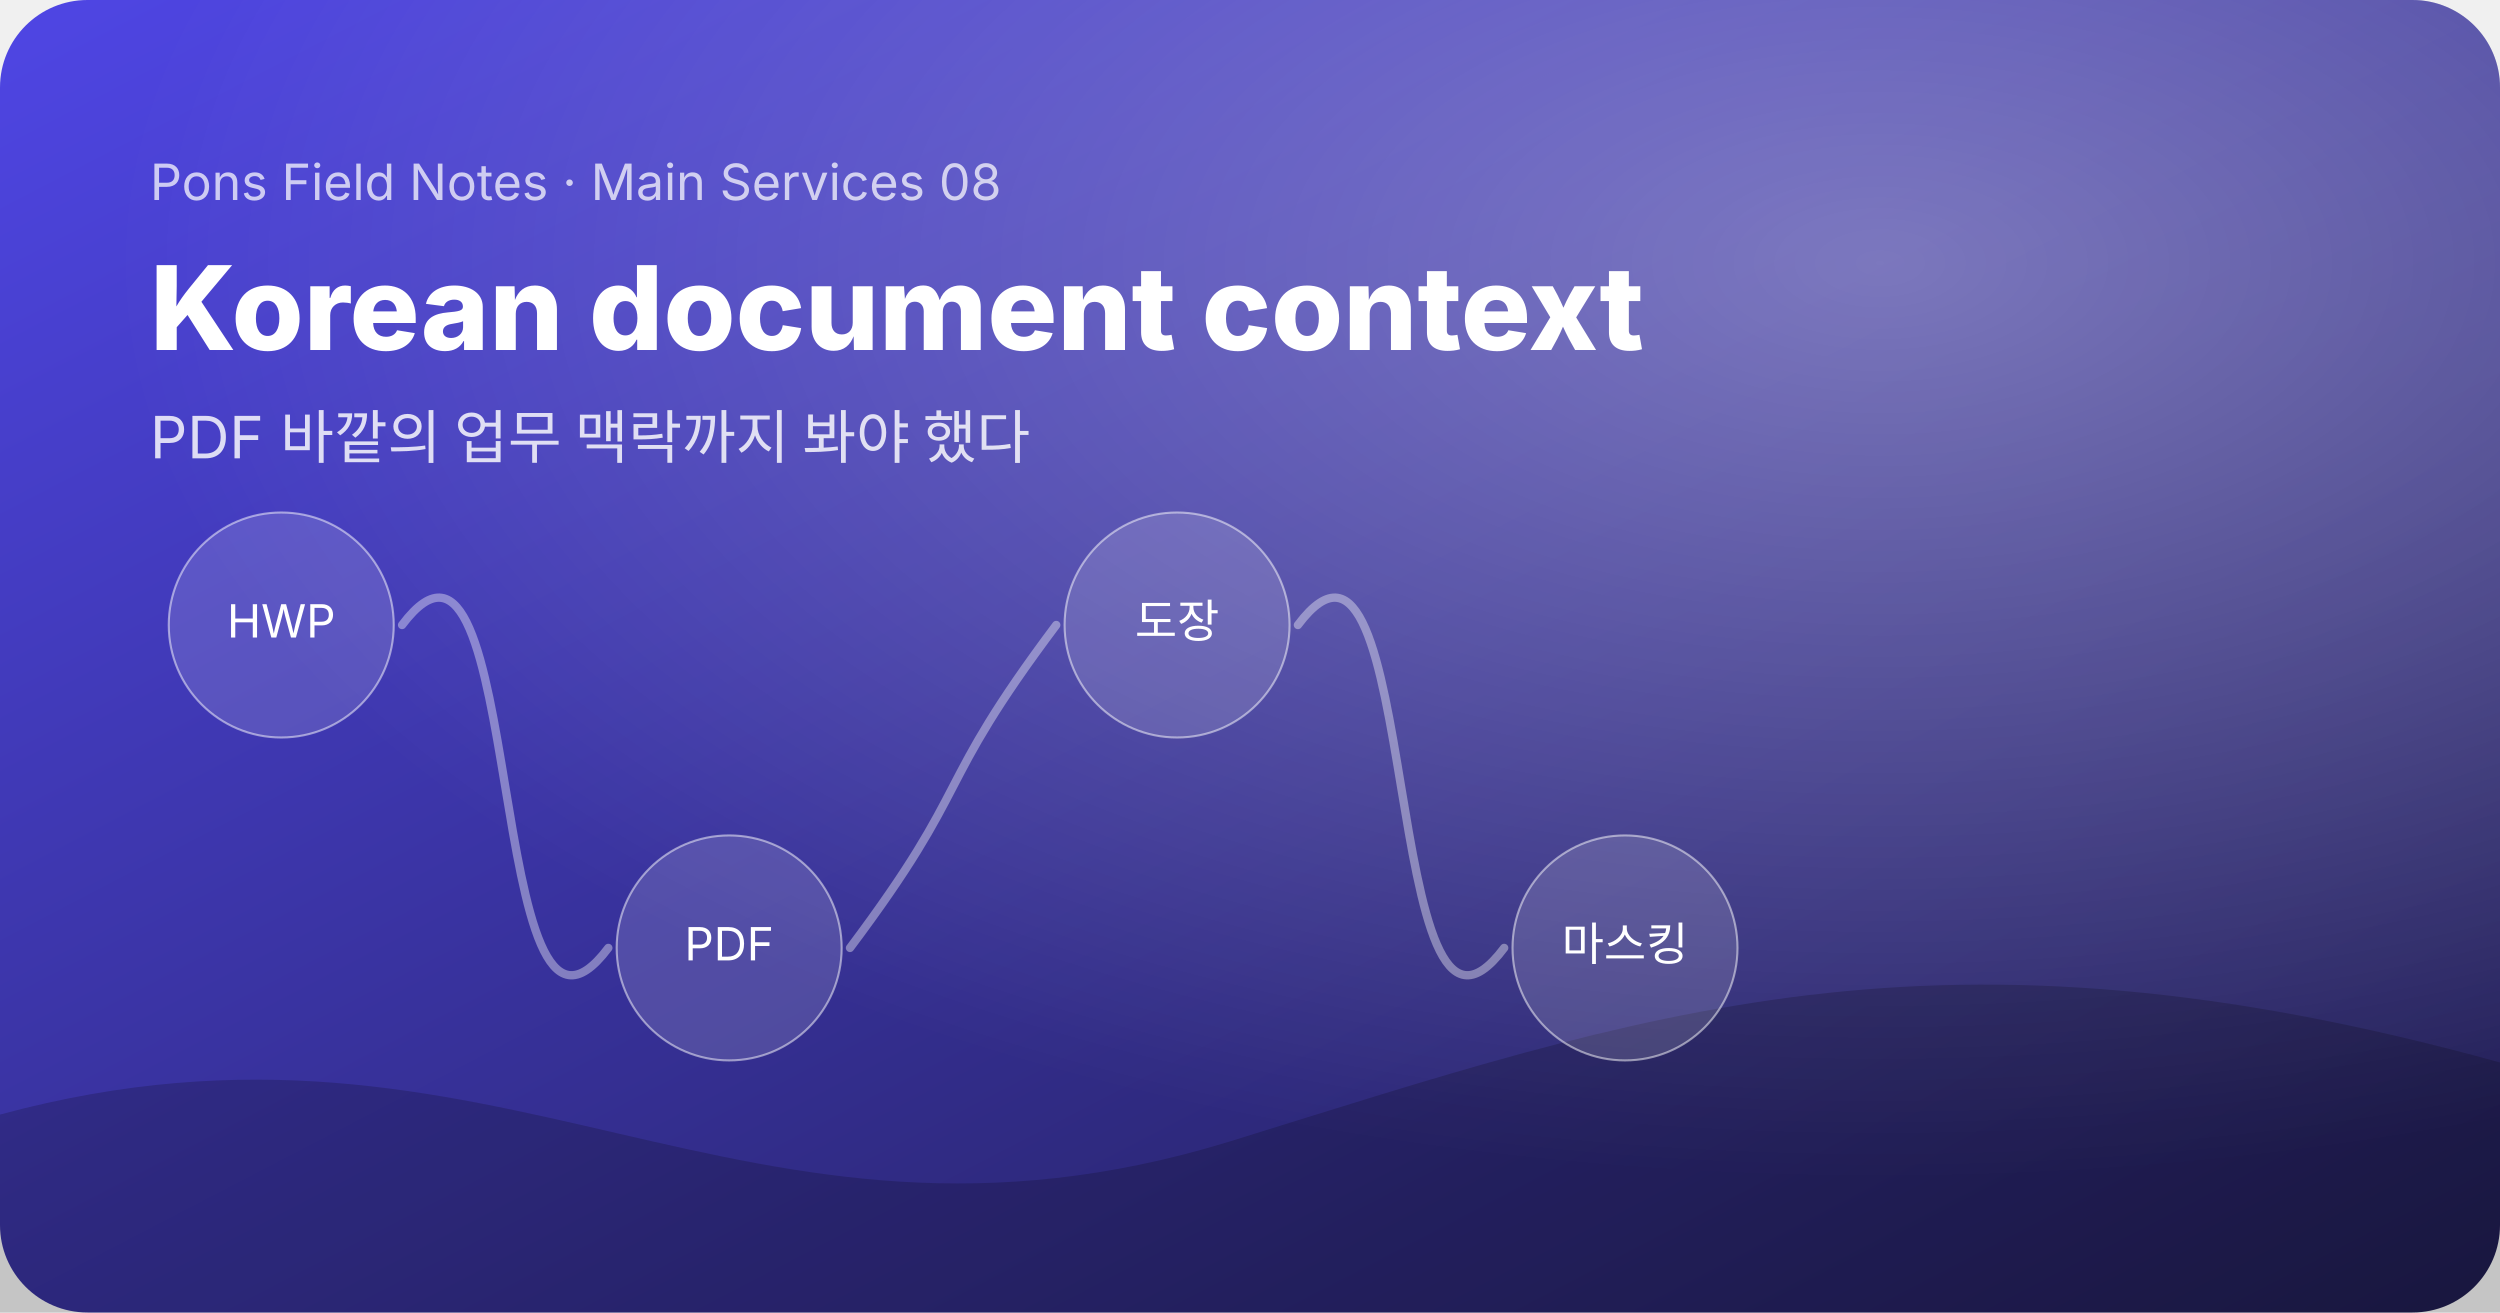
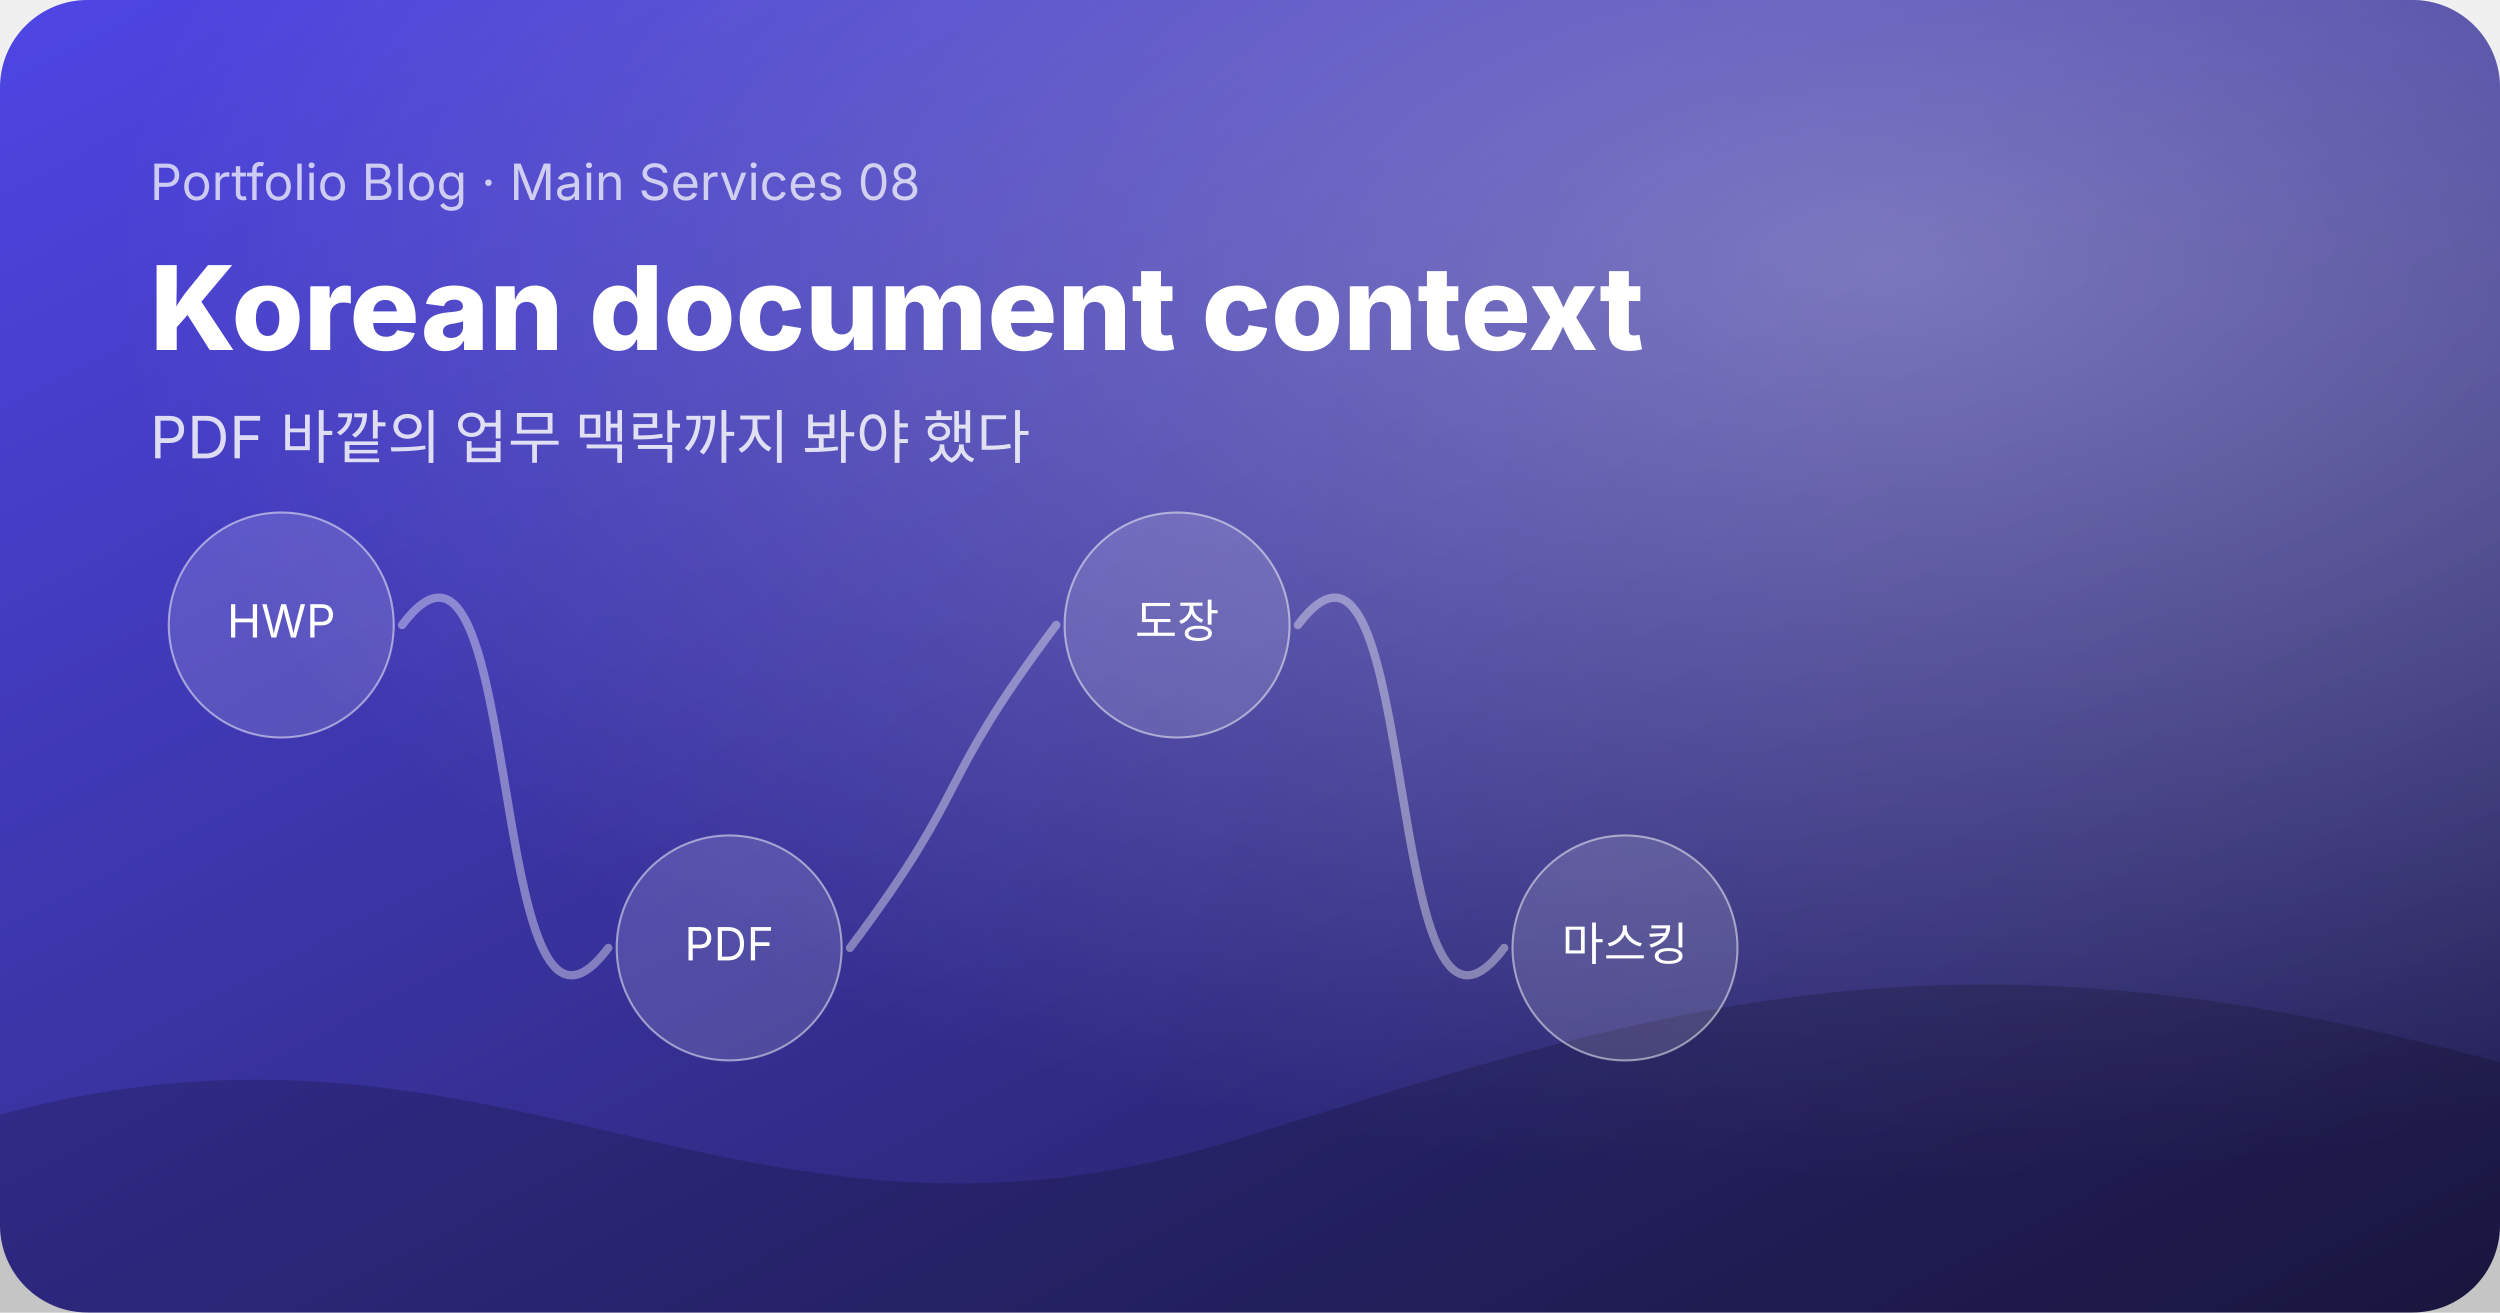
<svg xmlns="http://www.w3.org/2000/svg" width="1200" height="630" viewBox="0 0 1200 630">
  <defs>
    <linearGradient id="bg" x1="0" x2="1" y1="0" y2="1">
      <stop offset="0" stop-color="#4f46e5" />
      <stop offset="1" stop-color="#1e1b4b" />
    </linearGradient>
    <radialGradient id="glow" cx="75%" cy="20%" r="70%">
      <stop offset="0" stop-color="rgba(255,255,255,0.34)" />
      <stop offset="1" stop-color="rgba(255,255,255,0)" />
    </radialGradient>
  </defs>
  <rect width="1200" height="630" rx="42" fill="url(#bg)" />
  <rect width="1200" height="630" rx="42" fill="url(#glow)" />
  <path d="M0 535 C240 470 355 620 590 548 C790 486 929 435 1200 510 L1200 630 L0 630 Z" fill="rgba(0,0,0,0.18)" />
-   <text x="72" y="96" font-size="24" fill="rgba(255,255,255,0.72)" font-family="Inter, Arial, sans-serif">Pons Field Notes · Main Services 08</text>
+   <text x="72" y="96" font-size="24" fill="rgba(255,255,255,0.72)" font-family="Inter, Arial, sans-serif">Portfolio Blog · Main Services 08</text>
  <text x="72" y="168" font-size="56" font-weight="800" fill="#fff" font-family="Inter, Arial, sans-serif">Korean document context</text>
  <text x="72" y="220" font-size="28" fill="rgba(255,255,255,0.82)" font-family="Inter, Arial, sans-serif">PDF 바깥의 업무 맥락까지 봐야 했다</text>
  <path d="M 193 300 C 253 220, 232 535, 292 455" fill="none" stroke="rgba(255,255,255,0.38)" stroke-width="4" stroke-linecap="round" />
  <path d="M 408 455 C 468 375, 447 380, 507 300" fill="none" stroke="rgba(255,255,255,0.38)" stroke-width="4" stroke-linecap="round" />
  <path d="M 623 300 C 683 220, 662 535, 722 455" fill="none" stroke="rgba(255,255,255,0.38)" stroke-width="4" stroke-linecap="round" />
  <g>
    <circle cx="135" cy="300" r="54" fill="rgba(255,255,255,0.14)" stroke="rgba(255,255,255,0.5)" />
    <text x="135" y="306" text-anchor="middle" font-size="22" fill="#fff" font-family="Inter, Arial, sans-serif">HWP</text>
  </g>
  <g>
    <circle cx="350" cy="455" r="54" fill="rgba(255,255,255,0.14)" stroke="rgba(255,255,255,0.5)" />
    <text x="350" y="461" text-anchor="middle" font-size="22" fill="#fff" font-family="Inter, Arial, sans-serif">PDF</text>
  </g>
  <g>
    <circle cx="565" cy="300" r="54" fill="rgba(255,255,255,0.14)" stroke="rgba(255,255,255,0.5)" />
    <text x="565" y="306" text-anchor="middle" font-size="22" fill="#fff" font-family="Inter, Arial, sans-serif">도장</text>
  </g>
  <g>
    <circle cx="780" cy="455" r="54" fill="rgba(255,255,255,0.14)" stroke="rgba(255,255,255,0.5)" />
    <text x="780" y="461" text-anchor="middle" font-size="22" fill="#fff" font-family="Inter, Arial, sans-serif">마스킹</text>
  </g>
</svg>
